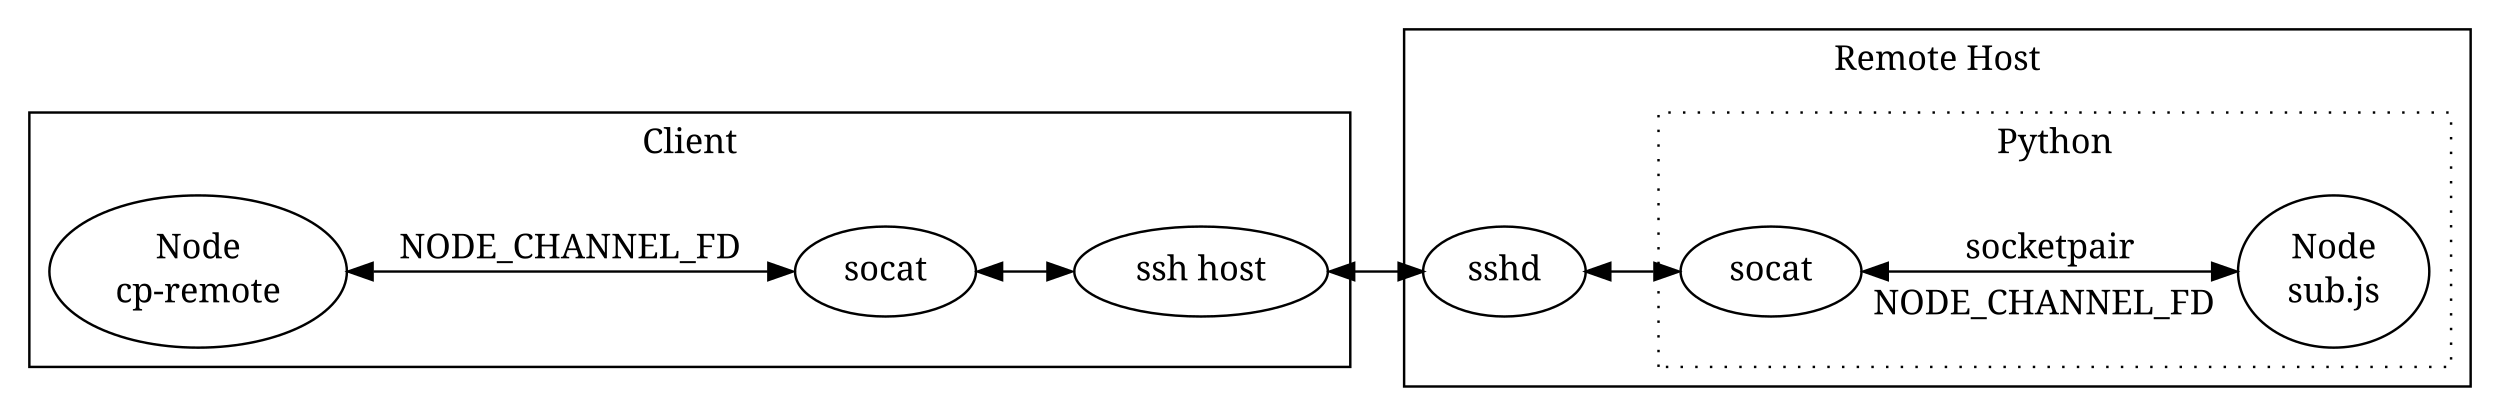
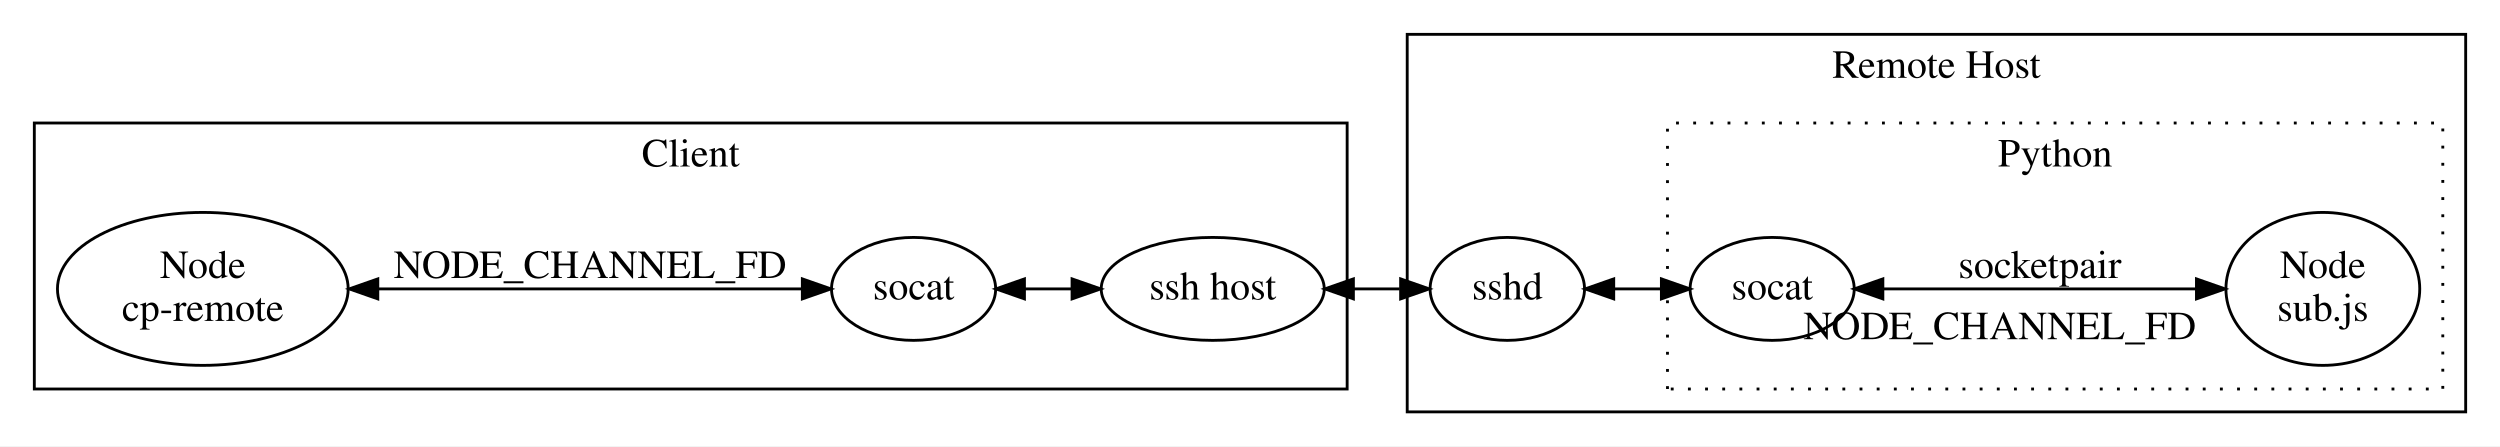
- <svg xmlns="http://www.w3.org/2000/svg" width="1022pt" height="170pt" viewBox="0.00 0.00 1022.00 170.00">
-   <g id="graph1" class="graph" transform="scale(1 1) rotate(0) translate(4 166)">
-     <polygon fill="white" stroke="white" points="-4,5 -4,-166 1019,-166 1019,5 -4,5" />
-     <g id="graph2" class="cluster">
-       <polygon fill="none" stroke="black" points="8,-16 8,-120 548,-120 548,-16 8,-16" />
-       <text text-anchor="middle" x="278" y="-103.4" font-family="Times Roman,serif" font-size="14.00">Client</text>
+ <svg xmlns="http://www.w3.org/2000/svg" width="874pt" height="156pt" viewBox="0.00 0.00 874.09 156.00">
+   <g id="graph0" class="graph" transform="scale(1 1) rotate(0) translate(4 152)">
+     <polygon fill="white" stroke="none" points="-4,4 -4,-152 870.089,-152 870.089,4 -4,4" />
+     <g id="clust1" class="cluster">
+       <polygon fill="none" stroke="black" points="8,-16 8,-109 467.011,-109 467.011,-16 8,-16" />
+       <text text-anchor="middle" x="237.506" y="-93.8" font-family="Times,serif" font-size="14.00">Client</text>
    </g>
-     <g id="graph3" class="cluster">
-       <polygon fill="none" stroke="black" points="570,-8 570,-154 1006,-154 1006,-8 570,-8" />
-       <text text-anchor="middle" x="788" y="-137.4" font-family="Times Roman,serif" font-size="14.00">Remote Host</text>
+     <g id="clust2" class="cluster">
+       <polygon fill="none" stroke="black" points="488.011,-8 488.011,-140 858.089,-140 858.089,-8 488.011,-8" />
+       <text text-anchor="middle" x="673.05" y="-124.8" font-family="Times,serif" font-size="14.00">Remote Host</text>
    </g>
-     <g id="graph4" class="cluster">
-       <polygon fill="none" stroke="black" stroke-dasharray="1,5" points="674,-16 674,-120 998,-120 998,-16 674,-16" />
-       <text text-anchor="middle" x="836" y="-103.4" font-family="Times Roman,serif" font-size="14.00">Python</text>
+     <g id="clust3" class="cluster">
+       <polygon fill="none" stroke="black" stroke-dasharray="1,5" points="579.011,-16 579.011,-109 850.089,-109 850.089,-16 579.011,-16" />
+       <text text-anchor="middle" x="714.55" y="-93.8" font-family="Times,serif" font-size="14.00">Python</text>
+     </g>
+     <g id="node1" class="node">
+       <ellipse fill="none" stroke="black" cx="315.421" cy="-51" rx="28.695" ry="18" />
+       <text text-anchor="middle" x="315.421" y="-47.3" font-family="Times,serif" font-size="14.00">socat</text>
+     </g>
+     <g id="node3" class="node">
+       <ellipse fill="none" stroke="black" cx="420.015" cy="-51" rx="38.993" ry="18" />
+       <text text-anchor="middle" x="420.015" y="-47.3" font-family="Times,serif" font-size="14.00">ssh host</text>
+     </g>
+     <g id="edge2" class="edge">
+       <path fill="none" stroke="black" d="M354.375,-51C359.637,-51 365.1,-51 370.52,-51" />
+       <polygon fill="black" stroke="black" points="354.184,-47.5 344.184,-51 354.184,-54.5 354.184,-47.5" />
+       <polygon fill="black" stroke="black" points="370.83,-54.5 380.83,-51 370.83,-47.5 370.83,-54.5" />
    </g>
    <g id="node2" class="node">
-       <ellipse fill="none" stroke="black" cx="358" cy="-55" rx="36.977" ry="18.385" />
-       <text text-anchor="middle" x="358" y="-51.4" font-family="Times Roman,serif" font-size="14.00">socat</text>
+       <ellipse fill="none" stroke="black" cx="66.912" cy="-51" rx="50.824" ry="26.741" />
+       <text text-anchor="middle" x="66.912" y="-54.8" font-family="Times,serif" font-size="14.00">Node</text>
+       <text text-anchor="middle" x="66.912" y="-39.8" font-family="Times,serif" font-size="14.00">cp-remote</text>
+     </g>
+     <g id="edge1" class="edge">
+       <path fill="none" stroke="black" d="M128.227,-51C174.521,-51 237.006,-51 276.512,-51" />
+       <polygon fill="black" stroke="black" points="128.094,-47.5 118.094,-51 128.094,-54.5 128.094,-47.5" />
+       <polygon fill="black" stroke="black" points="276.525,-54.5 286.525,-51 276.525,-47.5 276.525,-54.5" />
+       <text text-anchor="middle" x="202.323" y="-54.8" font-family="Times,serif" font-size="14.00">NODE_CHANNEL_FD</text>
    </g>
    <g id="node6" class="node">
-       <ellipse fill="none" stroke="black" cx="487" cy="-55" rx="51.828" ry="18.385" />
-       <text text-anchor="middle" x="487" y="-51.4" font-family="Times Roman,serif" font-size="14.00">ssh host</text>
+       <ellipse fill="none" stroke="black" cx="523.011" cy="-51" rx="27" ry="18" />
+       <text text-anchor="middle" x="523.011" y="-47.3" font-family="Times,serif" font-size="14.00">sshd</text>
    </g>
    <g id="edge5" class="edge">
-       <path fill="none" stroke="black" d="M405.838,-55C411.758,-55 417.878,-55 423.98,-55" />
-       <polygon fill="black" stroke="black" points="405.659,-51.5 395.659,-55 405.659,-58.5 405.659,-51.5" />
-       <polygon fill="black" stroke="black" points="424.195,-58.5 434.195,-55 424.195,-51.5 424.195,-58.5" />
+       <path fill="none" stroke="black" d="M469.352,-51C474.746,-51 480.174,-51 485.387,-51" />
+       <polygon fill="black" stroke="black" points="469.197,-47.5 459.197,-51 469.197,-54.5 469.197,-47.5" />
+       <polygon fill="black" stroke="black" points="485.709,-54.5 495.709,-51 485.708,-47.5 485.709,-54.5" />
    </g>
-     <g id="node3" class="node">
-       <ellipse fill="none" stroke="black" cx="77" cy="-55" rx="60.811" ry="31.113" />
-       <text text-anchor="middle" x="77" y="-60.4" font-family="Times Roman,serif" font-size="14.00">Node</text>
-       <text text-anchor="middle" x="77" y="-42.4" font-family="Times Roman,serif" font-size="14.00">cp-remote</text>
+     <g id="node4" class="node">
+       <ellipse fill="none" stroke="black" cx="615.609" cy="-51" rx="28.695" ry="18" />
+       <text text-anchor="middle" x="615.609" y="-47.3" font-family="Times,serif" font-size="14.00">socat</text>
+     </g>
+     <g id="node5" class="node">
+       <ellipse fill="none" stroke="black" cx="808.147" cy="-51" rx="33.882" ry="26.741" />
+       <text text-anchor="middle" x="808.147" y="-54.8" font-family="Times,serif" font-size="14.00">Node</text>
+       <text text-anchor="middle" x="808.147" y="-39.8" font-family="Times,serif" font-size="14.00">sub.js</text>
    </g>
    <g id="edge3" class="edge">
-       <path fill="none" stroke="black" d="M148.636,-55C199.194,-55 265.558,-55 309.885,-55" />
-       <polygon fill="black" stroke="black" points="148.319,-51.5 138.319,-55 148.319,-58.5 148.319,-51.5" />
-       <polygon fill="black" stroke="black" points="310.101,-58.5 320.101,-55 310.101,-51.5 310.101,-58.5" />
-       <text text-anchor="middle" x="229" y="-60.4" font-family="Times Roman,serif" font-size="14.00">NODE_CHANNEL_FD</text>
+       <path fill="none" stroke="black" d="M654.581,-51C686.063,-51 730.826,-51 763.726,-51" />
+       <polygon fill="black" stroke="black" points="654.315,-47.5 644.315,-51 654.315,-54.5 654.315,-47.5" />
+       <polygon fill="black" stroke="black" points="763.959,-54.5 773.959,-51 763.959,-47.5 763.959,-54.5" />
+       <text text-anchor="middle" x="709.206" y="-54.8" font-family="Times,serif" font-size="14.00">     socketpair     </text>
+       <text text-anchor="middle" x="695.174" y="-33.408" font-family="Times,serif" font-size="14.00">NODE_CHANNEL_FD</text>
    </g>
-     <g id="node12" class="node">
-       <ellipse fill="none" stroke="black" cx="611" cy="-55" rx="33.234" ry="18.385" />
-       <text text-anchor="middle" x="611" y="-51.4" font-family="Times Roman,serif" font-size="14.00">sshd</text>
-     </g>
-     <g id="edge13" class="edge">
-       <path fill="none" stroke="black" d="M549.665,-55C555.729,-55 561.784,-55 567.599,-55" />
-       <polygon fill="black" stroke="black" points="549.587,-51.5 539.587,-55 549.587,-58.5 549.587,-51.5" />
-       <polygon fill="black" stroke="black" points="567.755,-58.5 577.755,-55 567.755,-51.5 567.755,-58.5" />
-     </g>
-     <g id="node9" class="node">
-       <ellipse fill="none" stroke="black" cx="720" cy="-55" rx="36.977" ry="18.385" />
-       <text text-anchor="middle" x="720" y="-51.4" font-family="Times Roman,serif" font-size="14.00">socat</text>
-     </g>
-     <g id="node11" class="node">
-       <ellipse fill="none" stroke="black" cx="950" cy="-55" rx="39.097" ry="31.113" />
-       <text text-anchor="middle" x="950" y="-60.4" font-family="Times Roman,serif" font-size="14.00">Node</text>
-       <text text-anchor="middle" x="950" y="-42.4" font-family="Times Roman,serif" font-size="14.00">sub.js</text>
-     </g>
-     <g id="edge9" class="edge">
-       <path fill="none" stroke="black" d="M767.757,-55C806.489,-55 860.909,-55 900.183,-55" />
-       <polygon fill="black" stroke="black" points="767.722,-51.5 757.722,-55 767.722,-58.5 767.722,-51.5" />
-       <polygon fill="black" stroke="black" points="900.328,-58.5 910.328,-55 900.328,-51.5 900.328,-58.5" />
-       <text text-anchor="middle" x="834" y="-60.4" font-family="Times Roman,serif" font-size="14.00">     socketpair     </text>
-       <text text-anchor="middle" x="831.543" y="-37.508" font-family="Times Roman,serif" font-size="14.00">NODE_CHANNEL_FD</text>
-     </g>
-     <g id="edge11" class="edge">
-       <path fill="none" stroke="black" d="M654.463,-55C660.227,-55 666.164,-55 671.999,-55" />
-       <polygon fill="black" stroke="black" points="654.296,-51.5 644.296,-55 654.296,-58.5 654.296,-51.5" />
-       <polygon fill="black" stroke="black" points="672.336,-58.5 682.336,-55 672.336,-51.5 672.336,-58.5" />
+     <g id="edge4" class="edge">
+       <path fill="none" stroke="black" d="M560.308,-51C565.705,-51 571.28,-51 576.709,-51" />
+       <polygon fill="black" stroke="black" points="560.216,-47.5 550.216,-51 560.216,-54.5 560.216,-47.5" />
+       <polygon fill="black" stroke="black" points="576.884,-54.5 586.884,-51 576.884,-47.5 576.884,-54.5" />
    </g>
  </g>
</svg>
